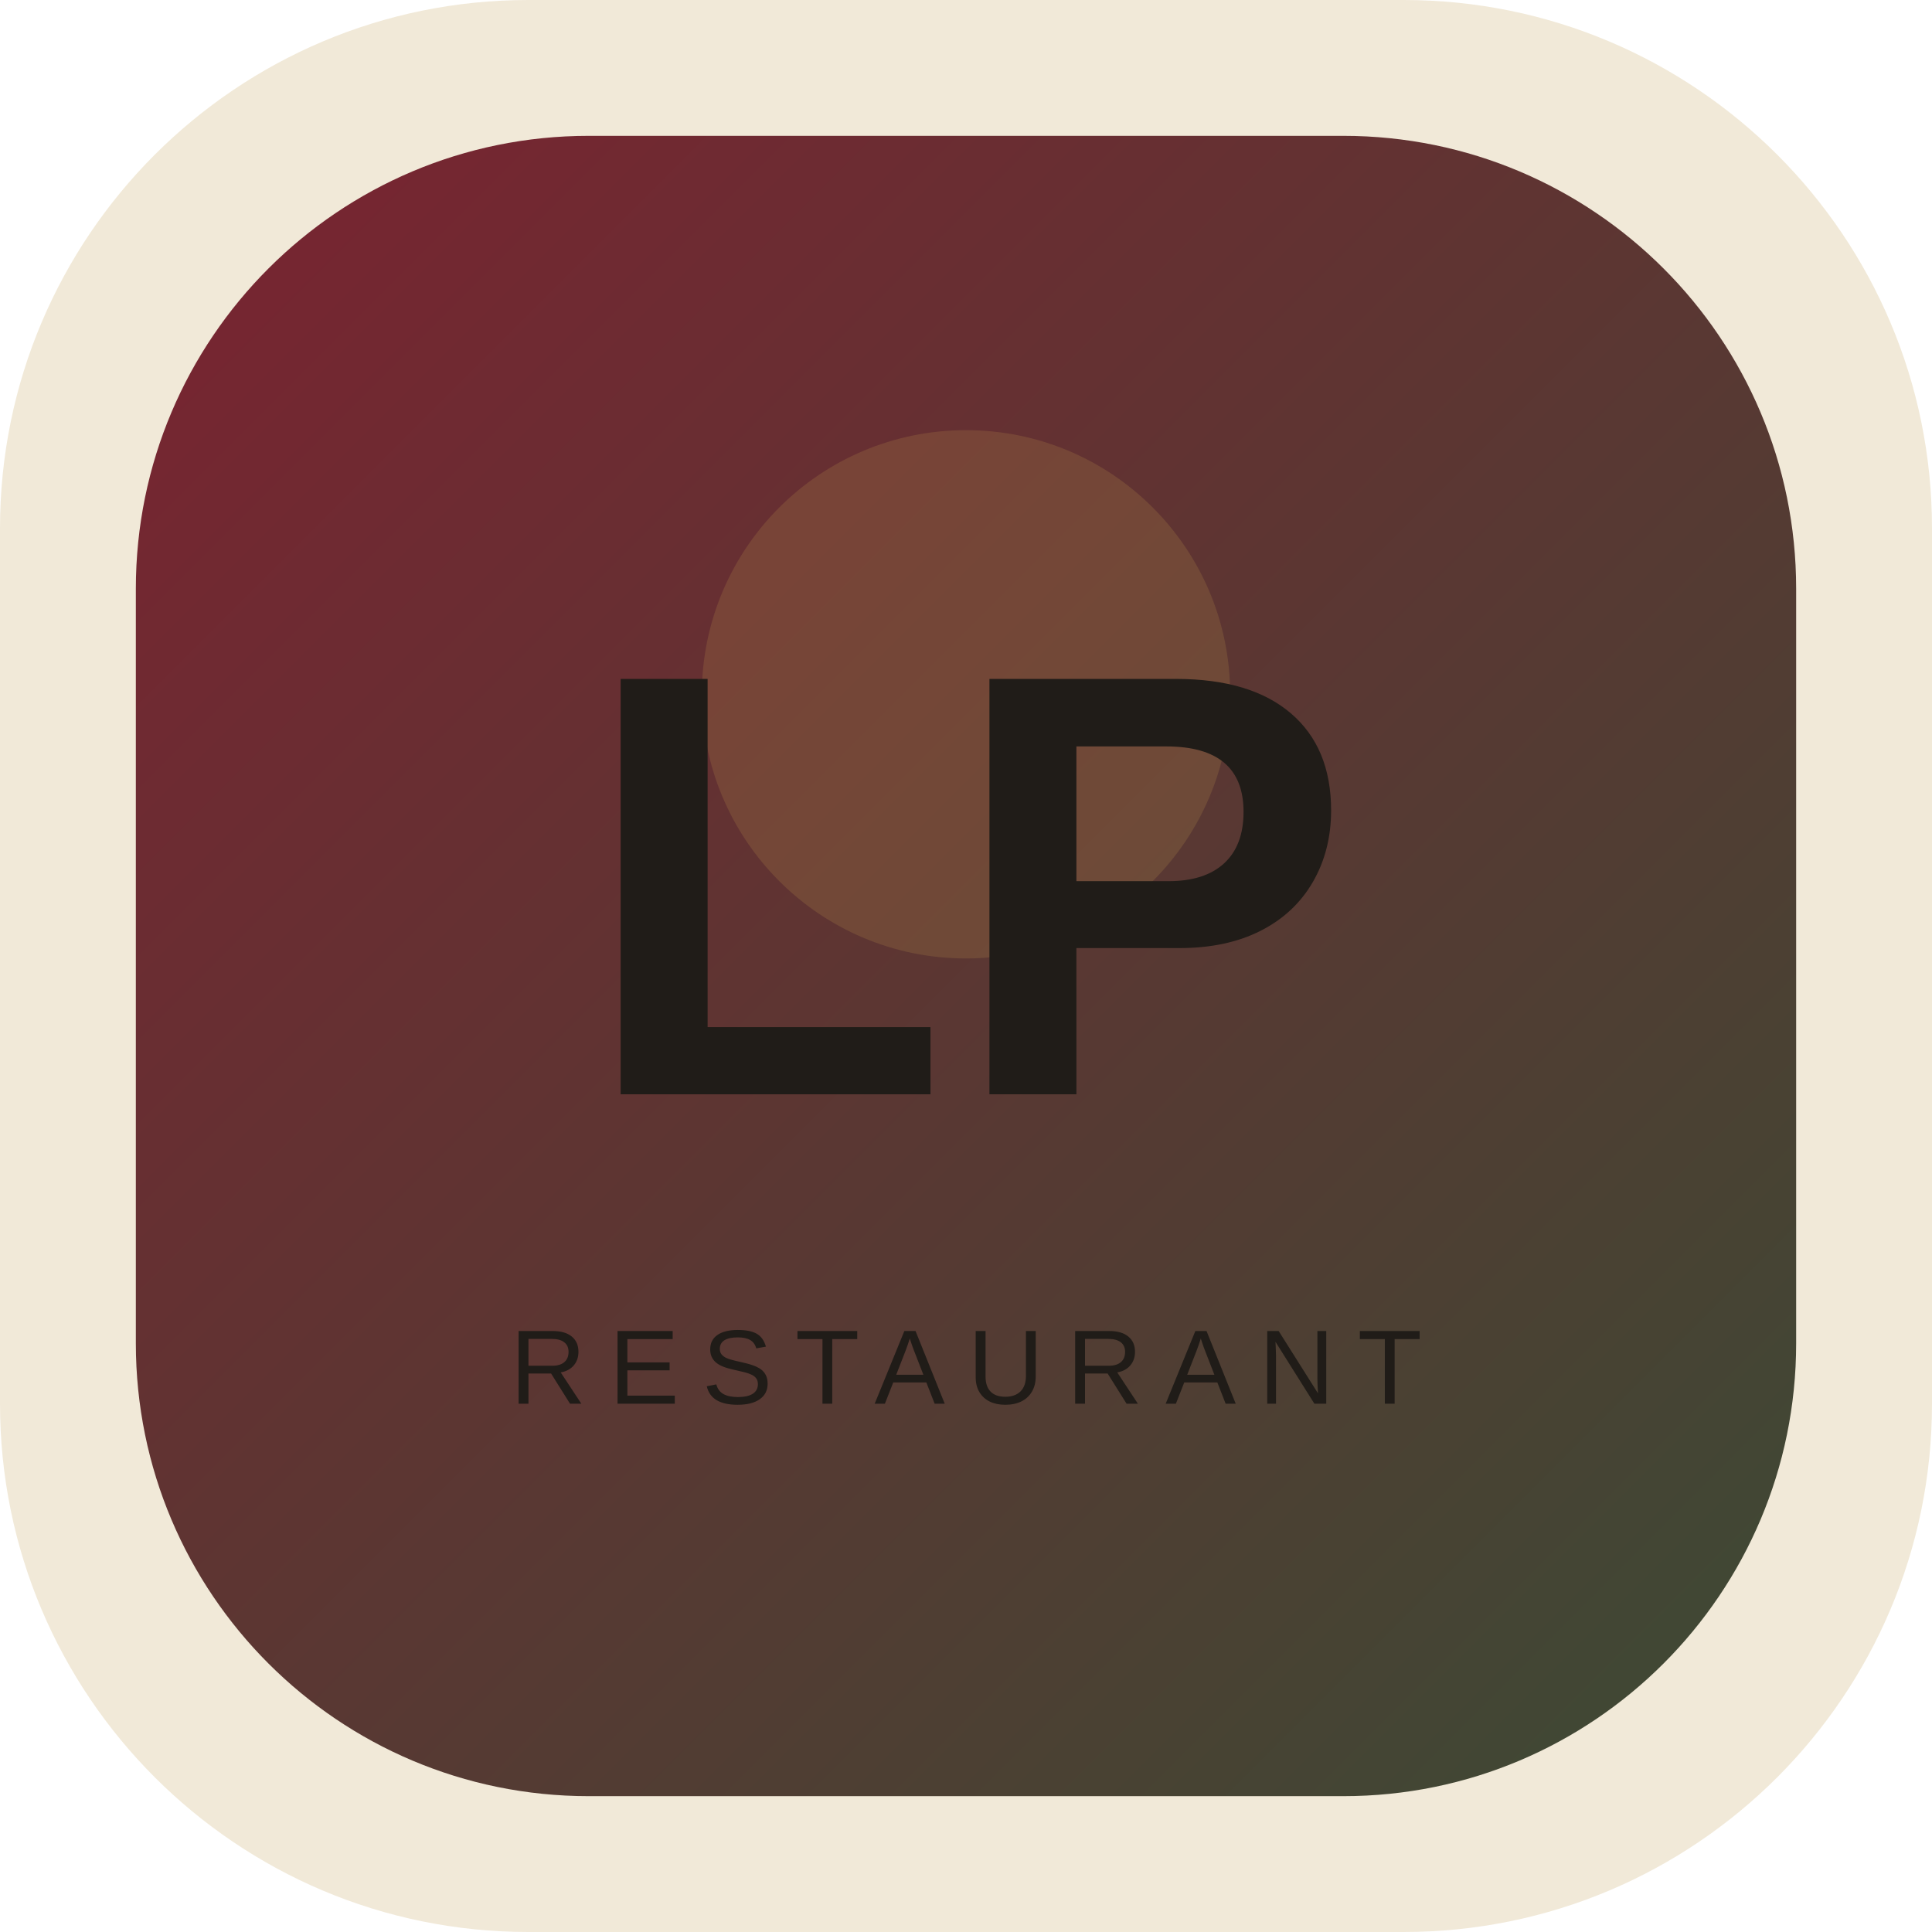
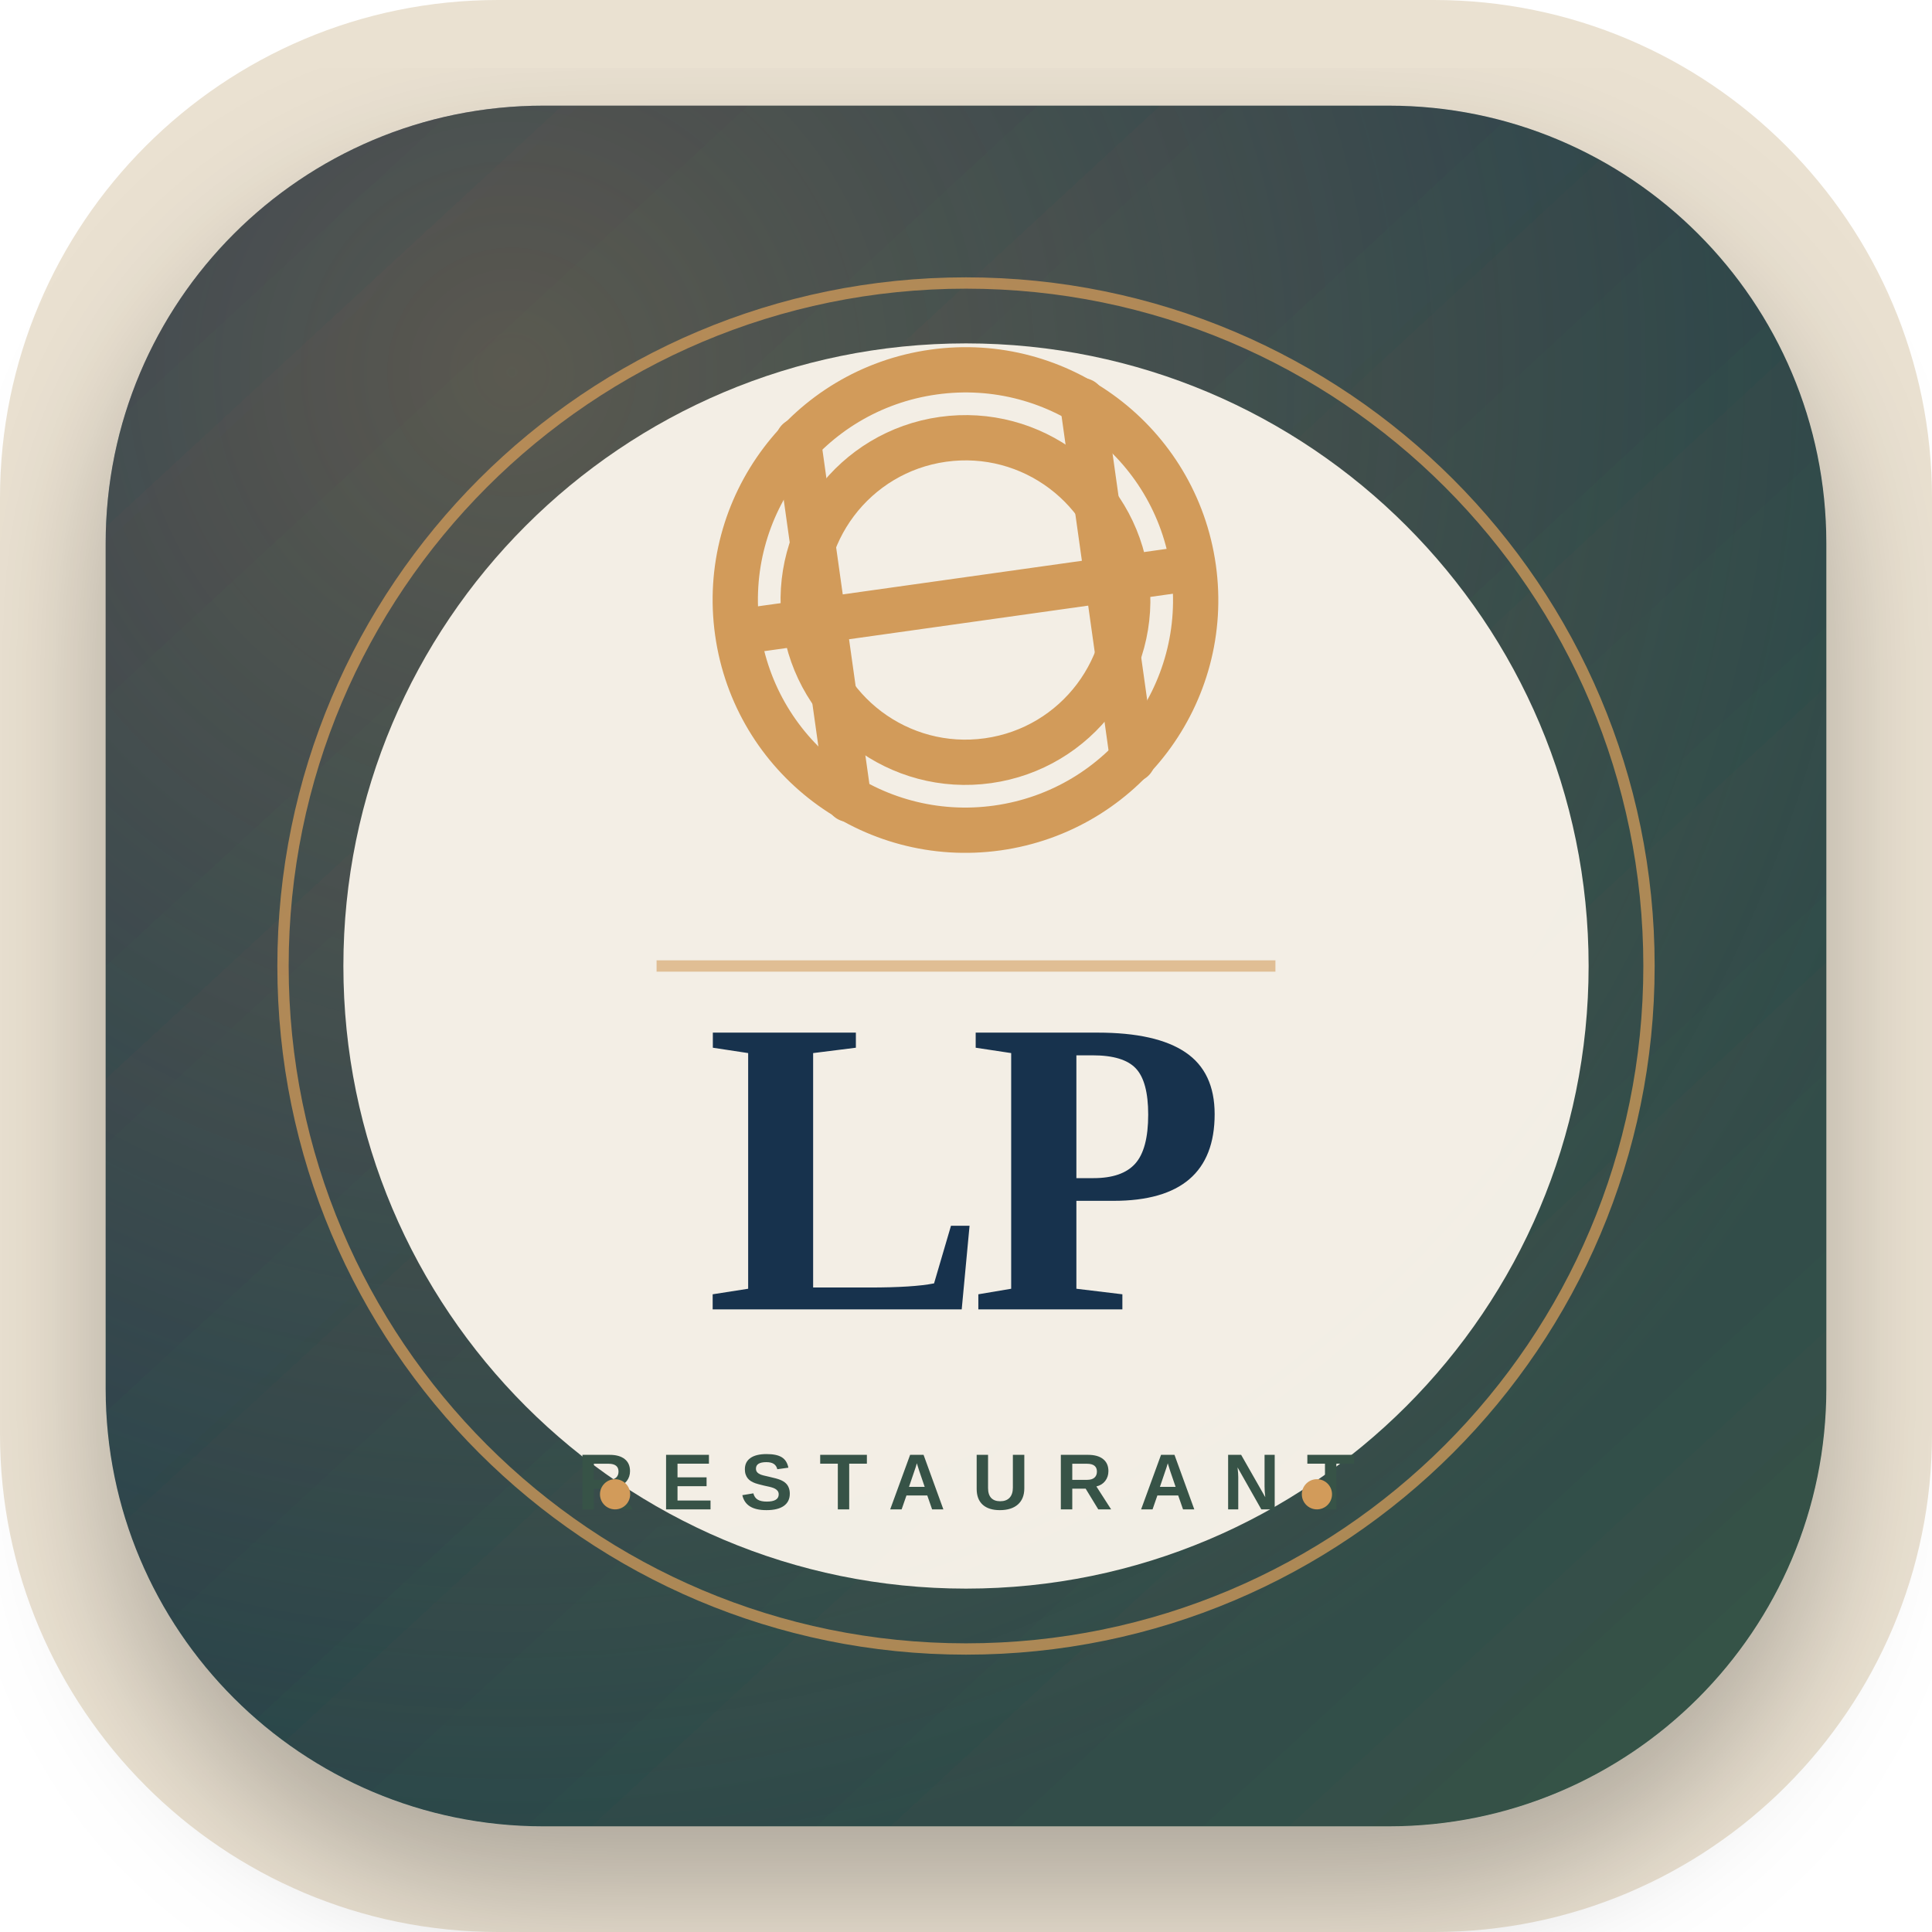
- <svg xmlns="http://www.w3.org/2000/svg" viewBox="0 0 512 512" role="img" aria-label="Le Petit Pont">
+ <svg xmlns="http://www.w3.org/2000/svg" viewBox="0 0 512 512" role="img" aria-label="Logo Le Petit Pont">
  <defs>
-     <linearGradient id="logoGradient" x1="0%" y1="0%" x2="100%" y2="100%">
-       <stop offset="0%" stop-color="#7a2331" />
-       <stop offset="100%" stop-color="#3c4a34" />
+     <linearGradient id="logoGradient" x1="8%" y1="5%" x2="92%" y2="96%">
+       <stop offset="0%" stop-color="#17324D" />
+       <stop offset="100%" stop-color="#375347" />
    </linearGradient>
+     <radialGradient id="logoGlow" cx="24%" cy="16%" r="86%">
+       <stop offset="0%" stop-color="#D29B5A" stop-opacity="0.34" />
+       <stop offset="100%" stop-color="#D29B5A" stop-opacity="0" />
+     </radialGradient>
+     <filter id="logoShadow" x="-30%" y="-30%" width="160%" height="160%">
+       <feDropShadow dx="0" dy="18" stdDeviation="18" flood-color="#000000" flood-opacity="0.26" />
+     </filter>
  </defs>
-   <rect width="512" height="512" rx="140" fill="#f1e9d8" />
-   <rect x="36" y="36" width="440" height="440" rx="120" fill="url(#logoGradient)" />
-   <circle cx="256" cy="184" r="70" fill="#c9a24b" opacity="0.18" />
-   <text x="256" y="290" text-anchor="middle" fill="#201c18" font-family="Arial, sans-serif" font-size="160" font-weight="800">LP</text>
-   <text x="256" y="372" text-anchor="middle" fill="#201c18" font-family="Arial, sans-serif" font-size="28" letter-spacing="6">RESTAURANT</text>
+   <rect width="512" height="512" rx="132" fill="#EAE1D1" />
+   <rect x="28" y="28" width="456" height="456" rx="116" fill="url(#logoGradient)" filter="url(#logoShadow)" />
+   <rect x="28" y="28" width="456" height="456" rx="116" fill="url(#logoGlow)" />
+   <circle cx="256" cy="256" r="181" fill="none" stroke="#D29B5A" stroke-width="3" opacity="0.76" />
+   <circle cx="256" cy="256" r="165" fill="#F8F3E9" opacity="0.97" />
+   <g transform="rotate(-8 256 160)" color="#D29B5A" fill="none" stroke="#D29B5A" stroke-width="12" stroke-linecap="round" stroke-linejoin="round">
+     <circle cx="256" cy="159" r="61" />
+     <circle cx="256" cy="159" r="43" />
+     <path d="M197 159h118M218 111v96M294 111v96" />
+   </g>
+   <path d="M174 256h164" stroke="#D29B5A" stroke-width="3" opacity="0.58" />
+   <text x="256" y="347" text-anchor="middle" fill="#17324D" font-family="Georgia, 'Times New Roman', serif" font-size="112" font-weight="700" letter-spacing="-5">LP</text>
+   <text x="256" y="400" text-anchor="middle" fill="#375347" font-family="Arial, sans-serif" font-size="21" font-weight="700" letter-spacing="7">RESTAURANT</text>
+   <circle cx="163" cy="396" r="4" fill="#D29B5A" />
+   <circle cx="349" cy="396" r="4" fill="#D29B5A" />
</svg>
